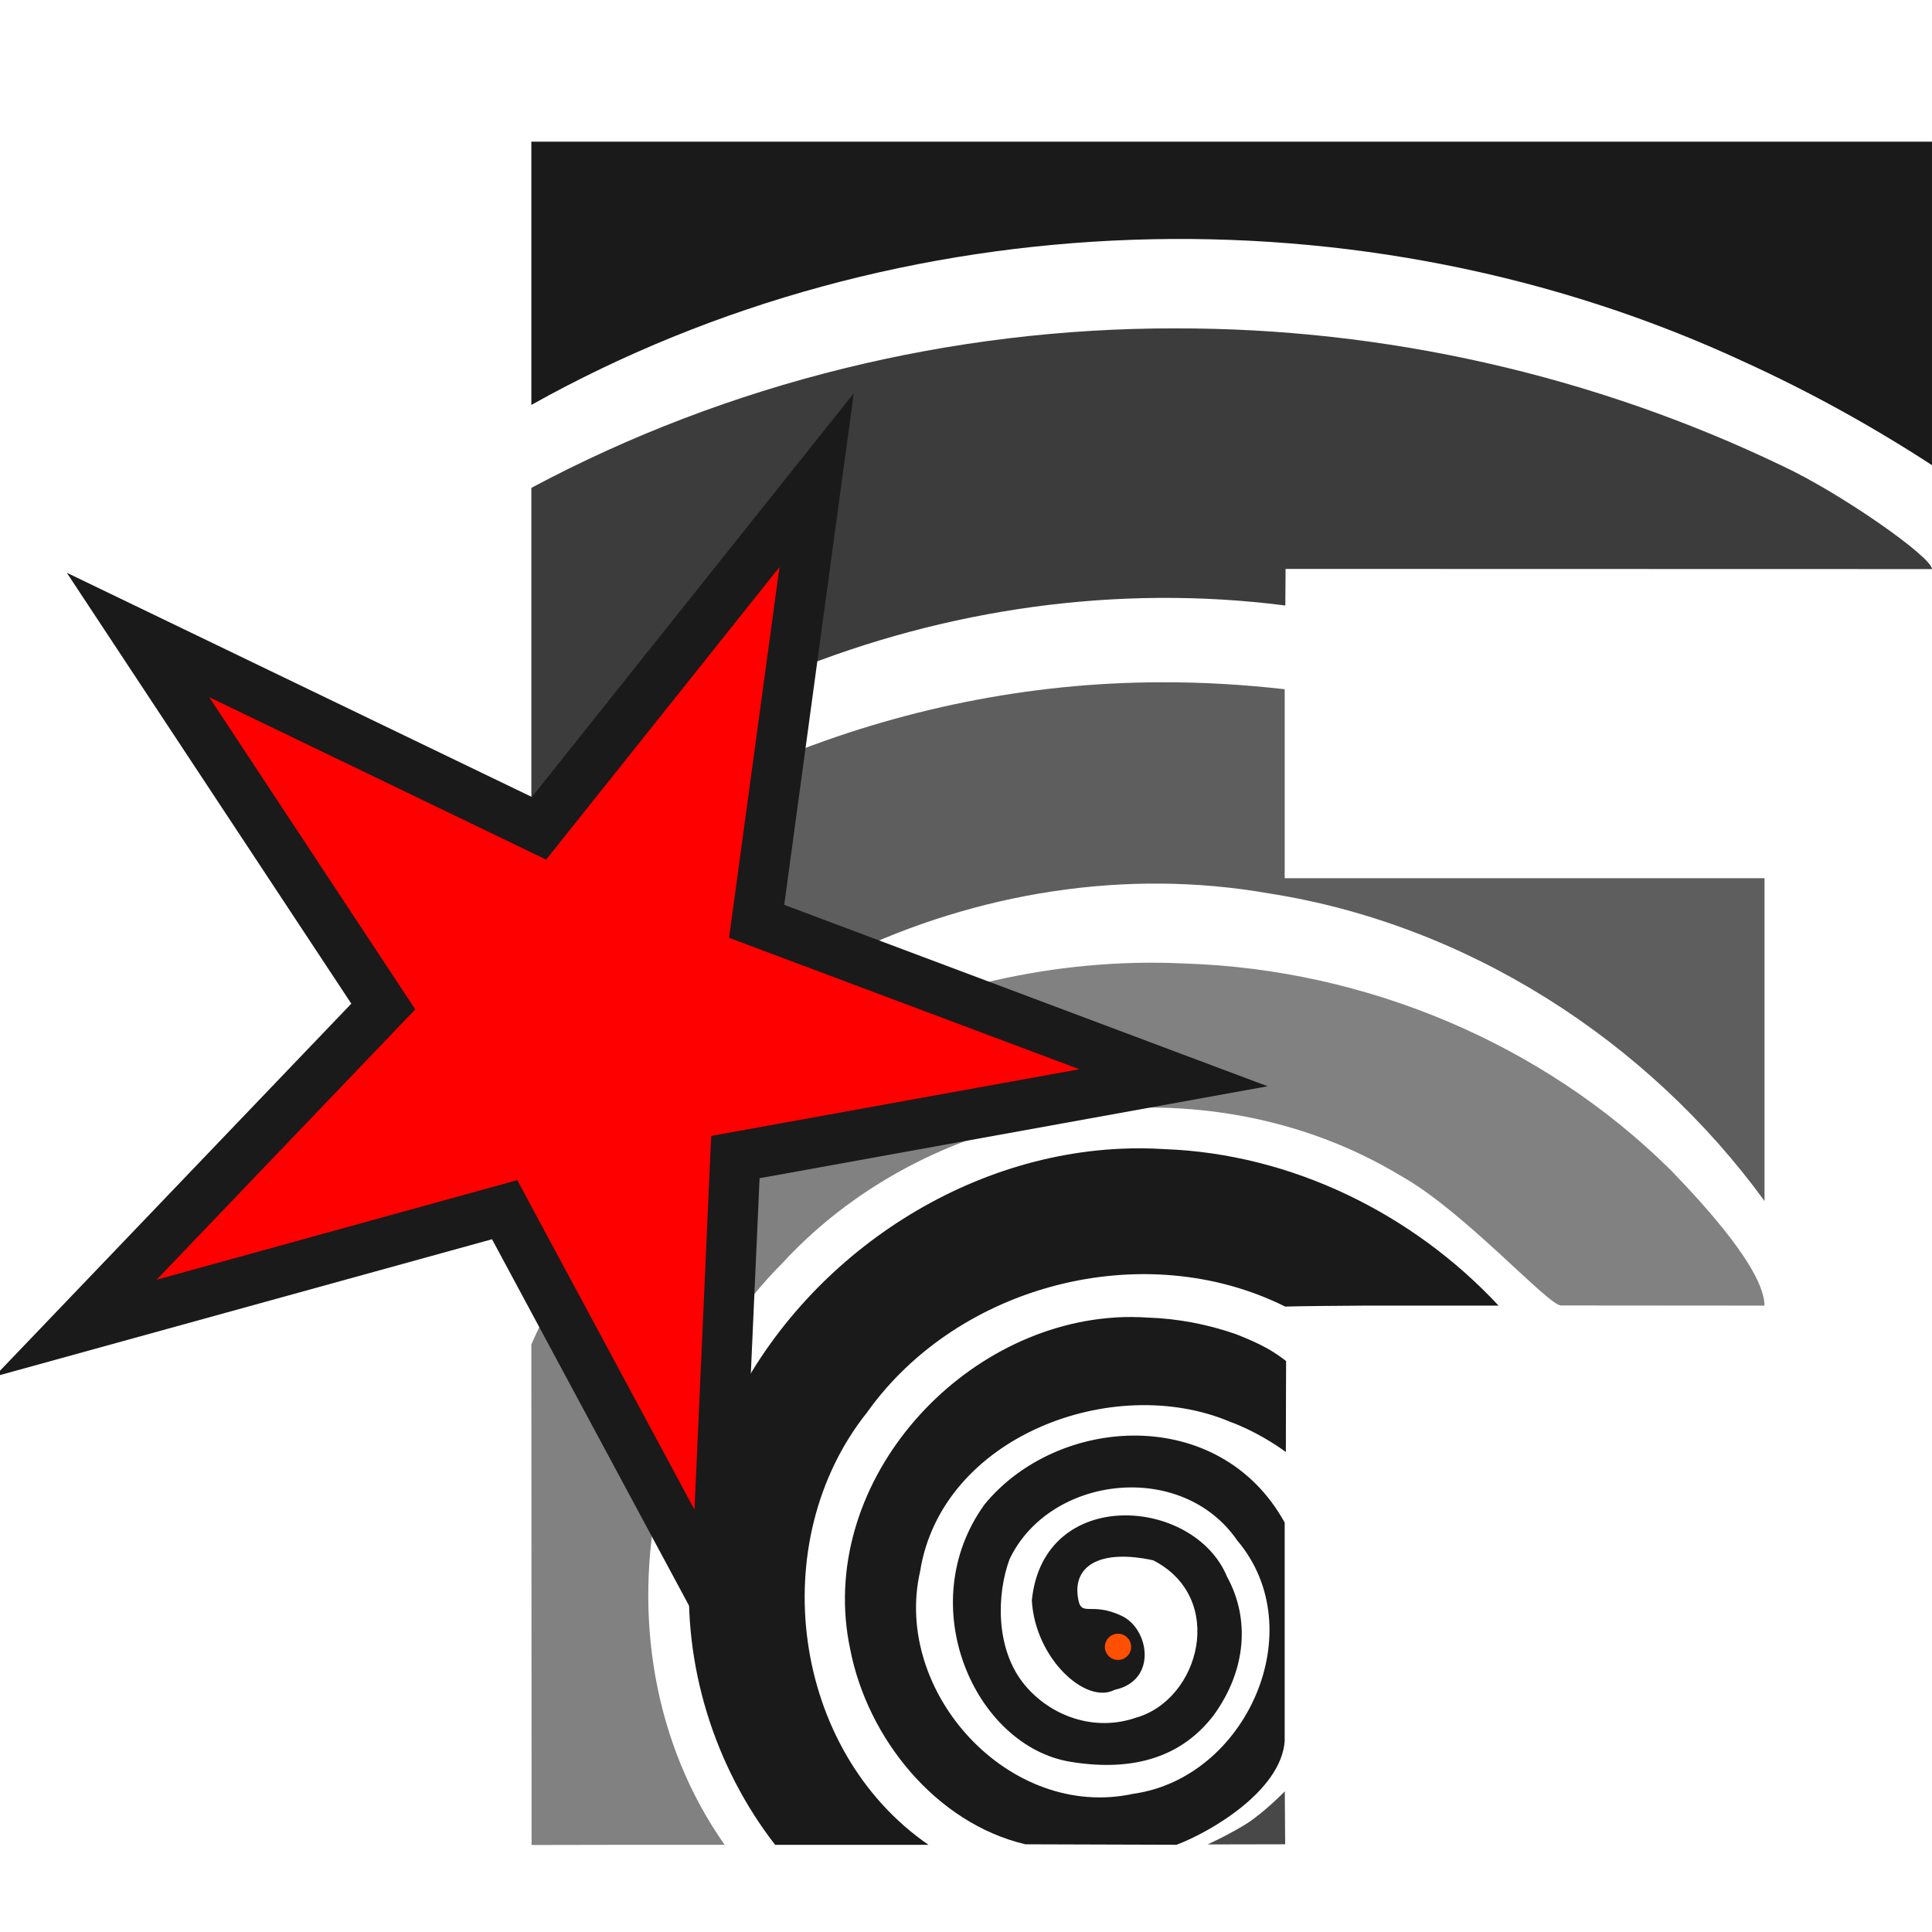
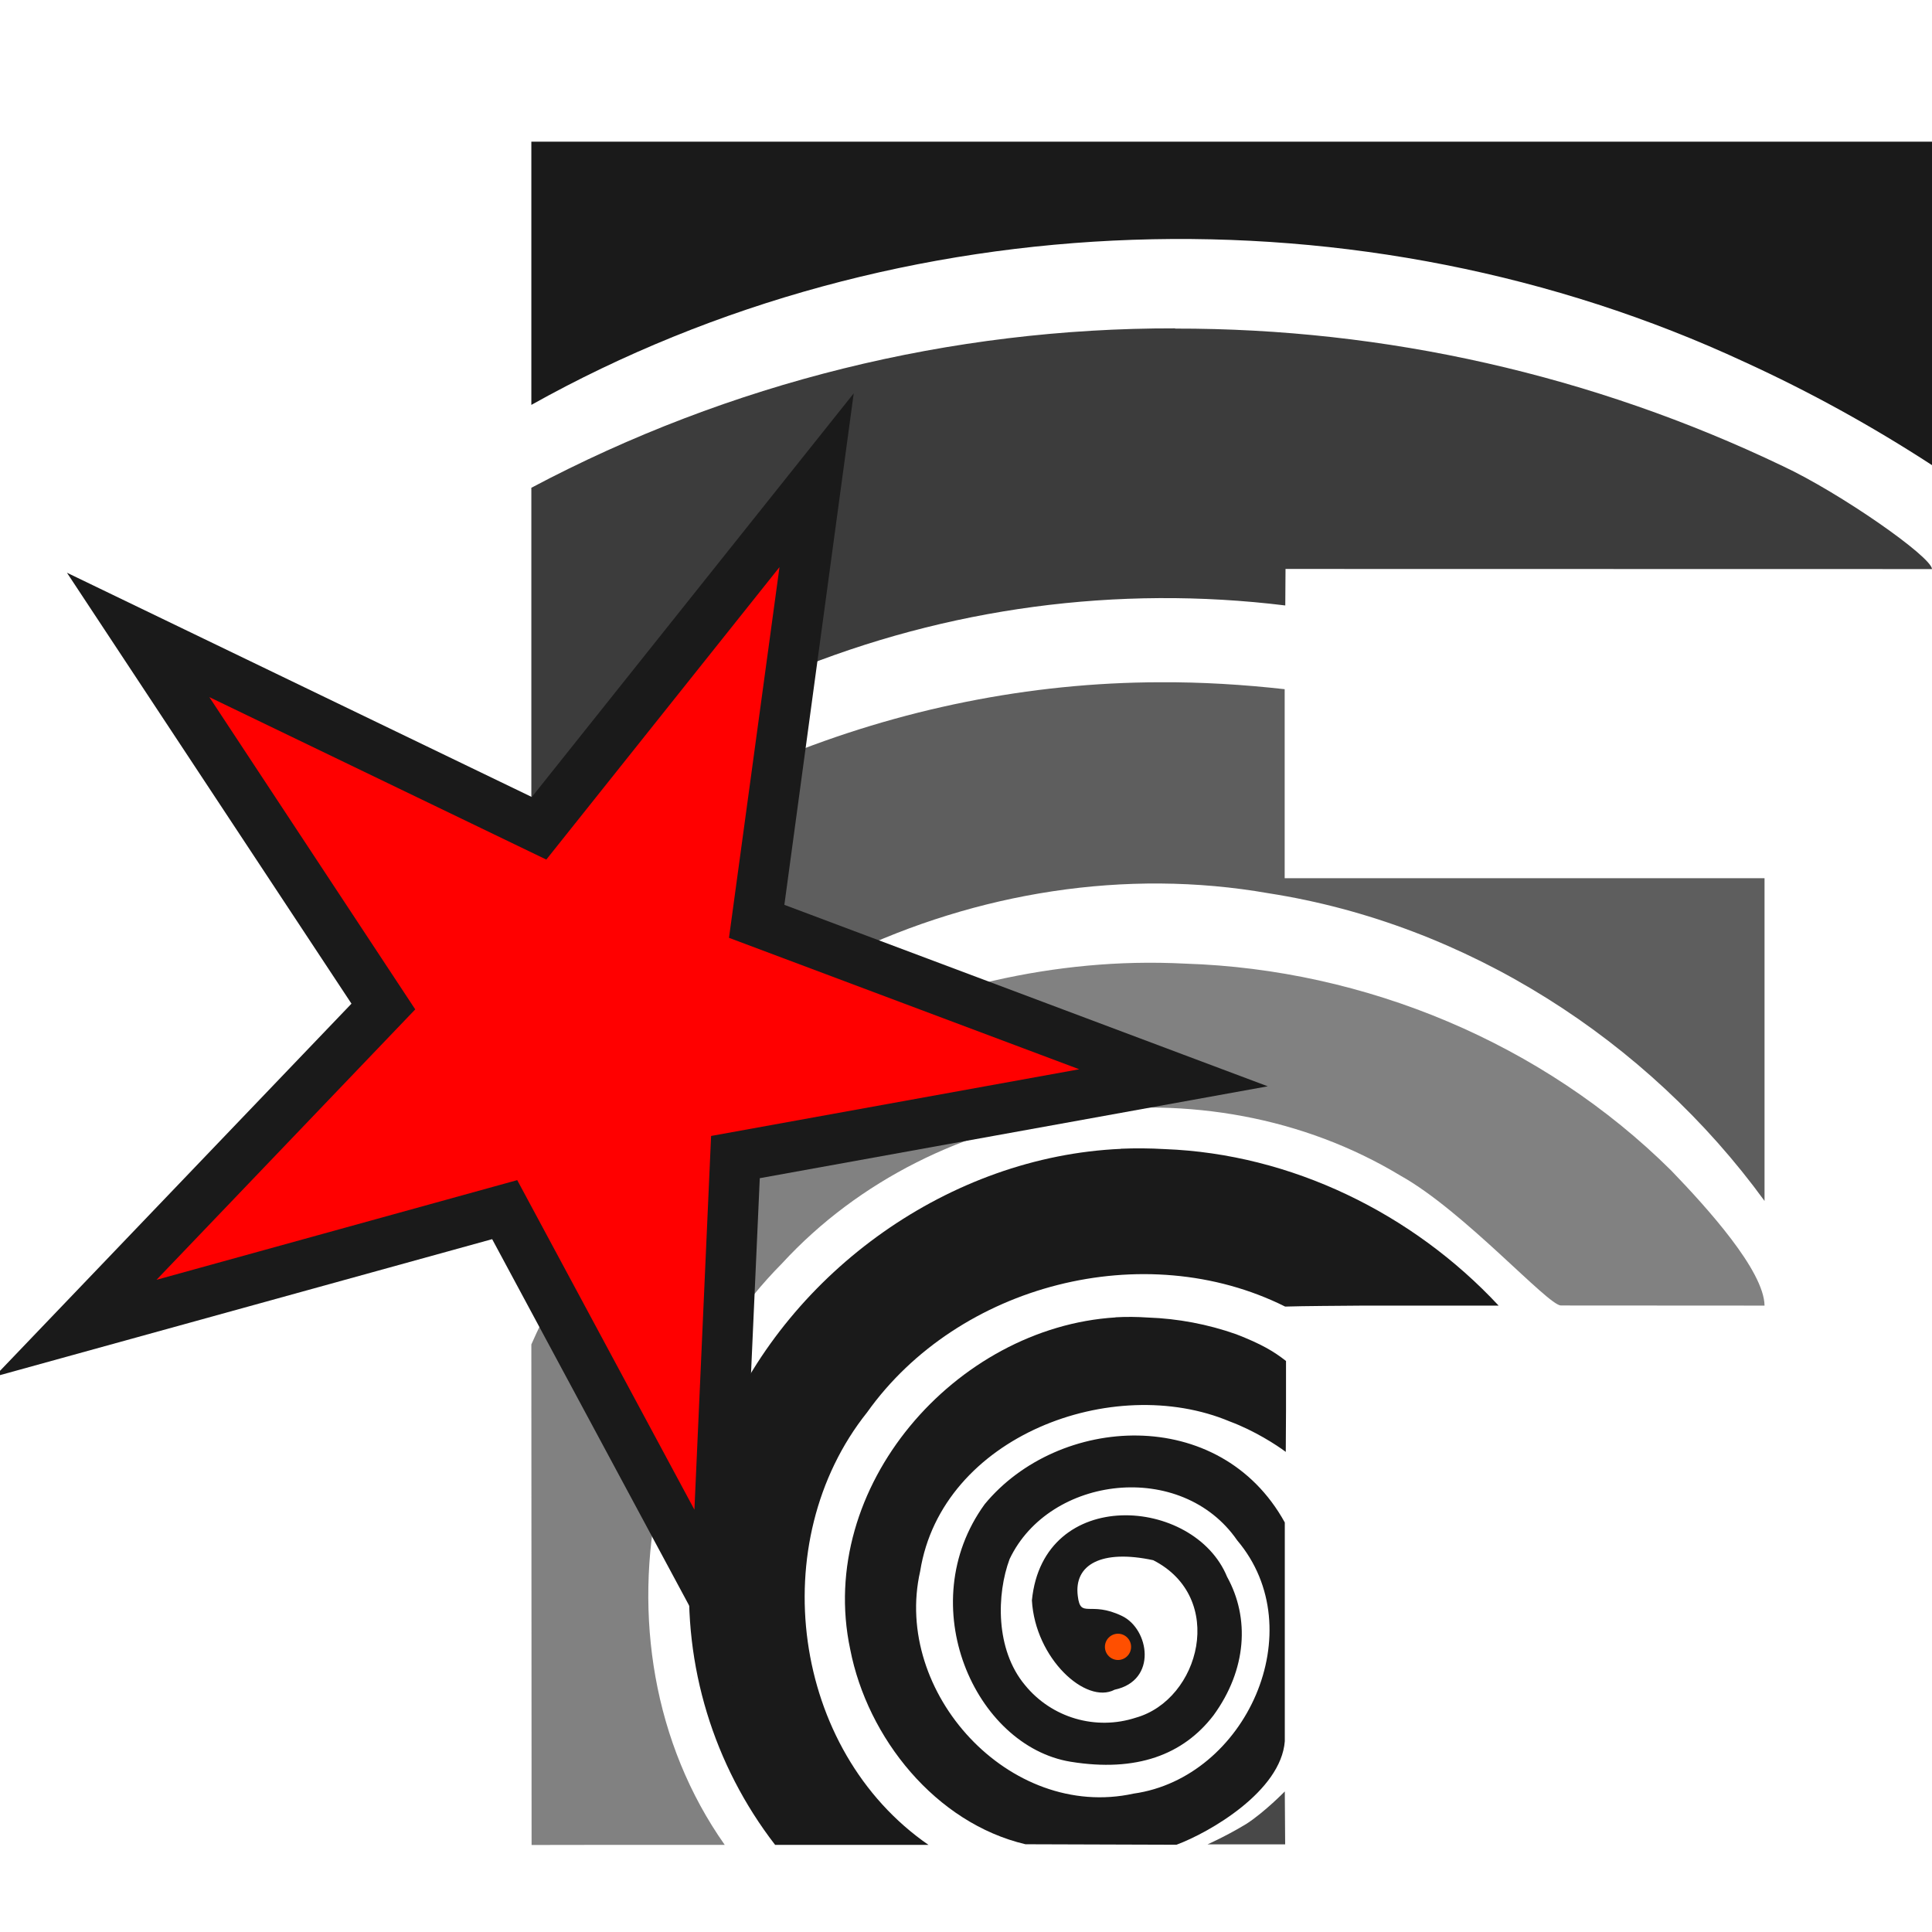
- <svg xmlns="http://www.w3.org/2000/svg" xmlns:xlink="http://www.w3.org/1999/xlink" width="600" height="600" viewBox="0 0 158.75 158.751" version="1.1" id="svg3416">
-   <defs id="defs3271" />
-   <defs id="defs3394">
-     <linearGradient id="t">
-       <stop offset="0" stop-color="#fff" id="stop3273" />
-       <stop offset="1" stop-color="#fff" stop-opacity="0" id="stop3275" />
-     </linearGradient>
-     <linearGradient id="s">
-       <stop offset="0" stop-color="#fff" id="stop3278" />
-       <stop offset="1" stop-color="#fff" stop-opacity="0" id="stop3280" />
-     </linearGradient>
+ <svg xmlns="http://www.w3.org/2000/svg" width="600" height="600" viewBox="0 0 158.75 158.75">
+   <defs>
    <linearGradient id="r">
-       <stop offset="0" stop-color="#9db6ff" id="stop3283" />
-       <stop offset="1" stop-color="#9db6ff" stop-opacity=".49" id="stop3285" />
+       <stop offset="0" stop-color="#9db6ff" />
+       <stop offset="1" stop-color="#9db6ff" stop-opacity=".49" />
    </linearGradient>
    <linearGradient id="q">
-       <stop offset="0" stop-color="#abffe6" id="stop3288" />
-       <stop offset="1" stop-color="#81ffda" stop-opacity=".51" id="stop3290" />
+       <stop offset="0" stop-color="#abffe6" />
+       <stop offset="1" stop-color="#81ffda" stop-opacity=".51" />
    </linearGradient>
    <linearGradient id="p">
-       <stop offset="0" stop-color="#ffe9a8" id="stop3293" />
-       <stop offset="1" stop-color="#ffe28d" stop-opacity=".49" id="stop3295" />
+       <stop offset="0" stop-color="#ffe9a8" />
+       <stop offset="1" stop-color="#ffe28d" stop-opacity=".49" />
    </linearGradient>
    <linearGradient id="o">
-       <stop offset="0" stop-color="#ffb4b4" id="stop3298" />
-       <stop offset="1" stop-color="#ff9797" stop-opacity=".5" id="stop3300" />
+       <stop offset="0" stop-color="#ffb4b4" />
+       <stop offset="1" stop-color="#ff9797" stop-opacity=".5" />
    </linearGradient>
    <linearGradient id="n">
-       <stop offset="0" stop-color="#ffaeef" id="stop3303" />
-       <stop offset="1" stop-color="#ff81e7" stop-opacity=".46" id="stop3305" />
+       <stop offset="0" stop-color="#ffaeef" />
+       <stop offset="1" stop-color="#ff81e7" stop-opacity=".46" />
    </linearGradient>
    <linearGradient id="m">
-       <stop offset="0" stop-color="#ffd887" id="stop3308" />
-       <stop offset="1" stop-color="#ffd378" stop-opacity=".5" id="stop3310" />
+       <stop offset="0" stop-color="#ffd887" />
+       <stop offset="1" stop-color="#ffd378" stop-opacity=".5" />
    </linearGradient>
    <linearGradient id="l">
-       <stop offset="0" stop-color="#fff3a5" id="stop3313" />
-       <stop offset="1" stop-color="#fff3a5" stop-opacity=".48" id="stop3315" />
+       <stop offset="0" stop-color="#fff3a5" />
+       <stop offset="1" stop-color="#fff3a5" stop-opacity=".48" />
    </linearGradient>
    <linearGradient id="k">
-       <stop offset="0" stop-color="#85ffe6" id="stop3318" />
-       <stop offset="1" stop-color="#85ffe6" stop-opacity=".48" id="stop3320" />
+       <stop offset="0" stop-color="#85ffe6" />
+       <stop offset="1" stop-color="#85ffe6" stop-opacity=".48" />
    </linearGradient>
    <linearGradient id="j">
-       <stop offset="0" stop-color="#c9ffd4" id="stop3323" />
-       <stop offset="1" stop-color="#a9ffba" stop-opacity=".5" id="stop3325" />
+       <stop offset="0" stop-color="#c9ffd4" />
+       <stop offset="1" stop-color="#a9ffba" stop-opacity=".5" />
    </linearGradient>
    <linearGradient id="i">
-       <stop offset="0" stop-color="#0f0" id="stop3328" />
-       <stop offset="1" stop-color="#0f0" stop-opacity="0" id="stop3330" />
+       <stop offset="0" stop-color="#0f0" />
+       <stop offset="1" stop-color="#0f0" stop-opacity="0" />
    </linearGradient>
    <linearGradient id="h">
-       <stop offset="0" stop-color="#00ffd0" id="stop3333" />
-       <stop offset="1" stop-color="#00ffd0" stop-opacity="0" id="stop3335" />
+       <stop offset="0" stop-color="#00ffd0" />
+       <stop offset="1" stop-color="#00ffd0" stop-opacity="0" />
    </linearGradient>
    <linearGradient id="g">
-       <stop offset="0" stop-color="#ffe600" id="stop3338" />
-       <stop offset="1" stop-color="#ffe600" stop-opacity="0" id="stop3340" />
+       <stop offset="0" stop-color="#ffe600" />
+       <stop offset="1" stop-color="#ffe600" stop-opacity="0" />
    </linearGradient>
    <linearGradient id="f">
-       <stop offset="0" stop-color="#ff00eb" id="stop3343" />
-       <stop offset="1" stop-color="#ff00eb" stop-opacity="0" id="stop3345" />
+       <stop offset="0" stop-color="#ff00eb" />
+       <stop offset="1" stop-color="#ff00eb" stop-opacity="0" />
    </linearGradient>
    <linearGradient id="e">
-       <stop offset="0" stop-color="#ffa425" id="stop3348" />
-       <stop offset="1" stop-color="#ffa425" stop-opacity="0" id="stop3350" />
+       <stop offset="0" stop-color="#ffa425" />
+       <stop offset="1" stop-color="#ffa425" stop-opacity="0" />
    </linearGradient>
    <linearGradient id="d">
-       <stop offset="0" stop-color="#00f" id="stop3353" />
-       <stop offset="1" stop-color="#00f" stop-opacity="0" id="stop3355" />
+       <stop offset="0" stop-color="#00f" />
+       <stop offset="1" stop-color="#00f" stop-opacity="0" />
    </linearGradient>
    <linearGradient id="c">
-       <stop offset="0" stop-color="#00ffac" id="stop3358" />
-       <stop offset="1" stop-color="#00ffac" stop-opacity="0" id="stop3360" />
+       <stop offset="0" stop-color="#00ffac" />
+       <stop offset="1" stop-color="#00ffac" stop-opacity="0" />
    </linearGradient>
    <linearGradient id="b">
-       <stop offset="0" stop-color="#ffeb00" id="stop3363" />
-       <stop offset="1" stop-color="#ffeb00" stop-opacity="0" id="stop3365" />
+       <stop offset="0" stop-color="#ffeb00" />
+       <stop offset="1" stop-color="#ffeb00" stop-opacity="0" />
    </linearGradient>
    <linearGradient id="a">
-       <stop offset="0" stop-color="red" id="stop3368" />
-       <stop offset="1" stop-color="red" stop-opacity="0" id="stop3370" />
+       <stop offset="0" stop-color="red" />
+       <stop offset="1" stop-color="red" stop-opacity="0" />
    </linearGradient>
-     <linearGradient id="v" x1="0.76" x2="3.06" y1="11.07" y2="12.34" gradientTransform="matrix(0.89808,0,0,0.8454,0.03,1.61)" gradientUnits="userSpaceOnUse" xlink:href="#a" />
-     <linearGradient id="x" x1="3.94" x2="6.39" y1="11.1" y2="12.42" gradientTransform="matrix(0.89808,0,0,0.8454,0.4,1.68)" gradientUnits="userSpaceOnUse" xlink:href="#b" />
-     <linearGradient id="z" x1="7.09" x2="9.55" y1="11.07" y2="12.43" gradientTransform="matrix(0.89808,0,0,0.8454,0.78,1.6)" gradientUnits="userSpaceOnUse" xlink:href="#c" />
-     <linearGradient id="B" x1="10.16" x2="12.7" y1="11.23" y2="12.43" gradientTransform="matrix(0.89808,0,0,0.8454,1.23,1.58)" gradientUnits="userSpaceOnUse" xlink:href="#d" />
-     <linearGradient id="D" x1="2.19" x2="4.75" y1="8.21" y2="9.36" gradientTransform="matrix(0.89808,0,0,0.8454,0.18,1.24)" gradientUnits="userSpaceOnUse" xlink:href="#e" />
-     <linearGradient id="F" x1="5.37" x2="7.91" y1="8.16" y2="9.36" gradientTransform="matrix(0.89808,0,0,0.8454,3.85,1.19)" gradientUnits="userSpaceOnUse" xlink:href="#f" />
-     <linearGradient id="H" x1="3.77" x2="6.27" y1="5.04" y2="6.31" gradientTransform="matrix(0.89808,0,0,0.8454,0.37,0.8)" gradientUnits="userSpaceOnUse" xlink:href="#g" />
-     <linearGradient id="J" x1="6.85" x2="9.43" y1="5.21" y2="6.32" gradientTransform="matrix(0.89808,0,0,0.8454,0.82,0.8)" gradientUnits="userSpaceOnUse" xlink:href="#h" />
-     <linearGradient id="L" x1="5.26" x2="7.8" y1="2.08" y2="3.27" gradientTransform="matrix(0.89808,0,0,0.8454,0.55,0.4)" gradientUnits="userSpaceOnUse" xlink:href="#i" />
-     <linearGradient id="M" x1="4.81" x2="8" y1="1.81" y2="1.81" gradientTransform="matrix(0.98026,0,0,0.98026,-0.14,0.06)" gradientUnits="userSpaceOnUse" xlink:href="#j" />
-     <linearGradient id="K" x1="6.36" x2="9.56" y1="4.7" y2="4.7" gradientTransform="matrix(0.98026,0,0,0.98026,0.07,0.2)" gradientUnits="userSpaceOnUse" xlink:href="#k" />
-     <linearGradient id="I" x1="3.24" x2="6.43" y1="4.7" y2="4.7" gradientTransform="matrix(0.98026,0,0,0.98026,-0.16,0.2)" gradientUnits="userSpaceOnUse" xlink:href="#l" />
-     <linearGradient id="E" x1="1.68" x2="4.87" y1="7.59" y2="7.59" gradientTransform="matrix(0.98026,0,0,0.98026,-0.17,0.38)" gradientUnits="userSpaceOnUse" xlink:href="#m" />
-     <linearGradient id="G" x1="4.8" x2="7.99" y1="7.59" y2="7.59" gradientTransform="matrix(0.98026,0,0,0.98026,3.27,0.33)" gradientUnits="userSpaceOnUse" xlink:href="#n" />
-     <linearGradient id="w" x1="0.21" x2="3.27" y1="10.5" y2="10.5" gradientTransform="matrix(0.98026,0,0,0.98026,-0.2,0.52)" gradientUnits="userSpaceOnUse" xlink:href="#o" />
-     <linearGradient id="y" x1="3.24" x2="6.43" y1="10.47" y2="10.47" gradientTransform="matrix(0.98026,0,0,0.98026,-0.01,0.58)" gradientUnits="userSpaceOnUse" xlink:href="#p" />
-     <linearGradient id="A" x1="6.33" x2="9.52" y1="10.48" y2="10.48" gradientTransform="matrix(0.98026,0,0,0.98026,0.17,0.5)" gradientUnits="userSpaceOnUse" xlink:href="#q" />
-     <linearGradient id="C" x1="9.39" x2="12.58" y1="10.48" y2="10.48" gradientTransform="matrix(0.98026,0,0,0.98026,0.45,0.48)" gradientUnits="userSpaceOnUse" xlink:href="#r" />
-     <filter id="u" width="1" height="1" x="0" y="0" color-interpolation-filters="sRGB">
-       <feGaussianBlur stdDeviation=".01" id="feGaussianBlur3391" />
-     </filter>
  </defs>
-   <g id="layer2" style="display:inline">
-     <path style="fill:#ff0000;fill-opacity:1;stroke:#000000;stroke-width:0.265px;stroke-linecap:butt;stroke-linejoin:miter;stroke-opacity:1" d="M 14.237,54.359 43.745,67.803 67.099,39.453 62.169,75.707 96.427,88.56 60.427,95.077 57.777,129.744 41.632,99.767 8.736,107.64 30.847,82.618 Z" id="path1" />
-   </g>
-   <path style="color:#000000;font-style:normal;font-variant:normal;font-weight:normal;font-stretch:normal;font-size:44.675px;line-height:1.25;font-family:'Gill Sans Ultra Bold';-inkscape-font-specification:'Gill Sans Ultra Bold, Normal';font-variant-ligatures:normal;font-variant-position:normal;font-variant-caps:normal;font-variant-numeric:normal;font-variant-alternates:normal;font-variant-east-asian:normal;font-feature-settings:normal;font-variation-settings:normal;text-indent:0;text-align:start;text-decoration:none;text-decoration-line:none;text-decoration-style:solid;text-decoration-color:#000000;letter-spacing:0px;word-spacing:0px;text-transform:none;writing-mode:lr-tb;direction:ltr;text-orientation:mixed;dominant-baseline:auto;baseline-shift:baseline;text-anchor:start;white-space:normal;shape-padding:0;shape-margin:0;inline-size:0;clip-rule:nonzero;display:inline;overflow:visible;visibility:visible;opacity:0.8;isolation:auto;mix-blend-mode:normal;color-interpolation:sRGB;color-interpolation-filters:linearRGB;solid-color:#000000;solid-opacity:1;vector-effect:none;fill:#1a1a1a;fill-opacity:1;fill-rule:nonzero;stroke:none;stroke-width:0;stroke-linecap:butt;stroke-linejoin:miter;stroke-miterlimit:4;stroke-dasharray:none;stroke-dashoffset:0;stroke-opacity:1;paint-order:markers stroke fill;color-rendering:auto;image-rendering:auto;shape-rendering:auto;text-rendering:auto;enable-background:accumulate;stop-color:#000000" d="m 105.569,147.196 c 0,0 -1.63,1.677 -3.129,2.65 -1.643,1.012 -3.22,1.71 -3.22,1.71 l 6.381,-0.013 z" id="path1254" />
-   <path style="color:#000000;font-style:normal;font-variant:normal;font-weight:normal;font-stretch:normal;font-size:44.675px;line-height:1.25;font-family:'Gill Sans Ultra Bold';-inkscape-font-specification:'Gill Sans Ultra Bold, Normal';font-variant-ligatures:normal;font-variant-position:normal;font-variant-caps:normal;font-variant-numeric:normal;font-variant-alternates:normal;font-variant-east-asian:normal;font-feature-settings:normal;font-variation-settings:normal;text-indent:0;text-align:start;text-decoration:none;text-decoration-line:none;text-decoration-style:solid;text-decoration-color:#000000;letter-spacing:0px;word-spacing:0px;text-transform:none;writing-mode:lr-tb;direction:ltr;text-orientation:mixed;dominant-baseline:auto;baseline-shift:baseline;text-anchor:start;white-space:normal;shape-padding:0;shape-margin:0;inline-size:0;clip-rule:nonzero;display:inline;overflow:visible;visibility:visible;isolation:auto;mix-blend-mode:normal;color-interpolation:sRGB;color-interpolation-filters:linearRGB;solid-color:#000000;solid-opacity:1;vector-effect:none;fill:#1a1a1a;fill-opacity:1;fill-rule:nonzero;stroke:none;stroke-width:0;stroke-linecap:butt;stroke-linejoin:miter;stroke-miterlimit:4;stroke-dasharray:none;stroke-dashoffset:0;stroke-opacity:1;paint-order:markers stroke fill;color-rendering:auto;image-rendering:auto;shape-rendering:auto;text-rendering:auto;enable-background:accumulate;stop-color:#000000" d="m 91.672,108.255 c -13.154,0.806 -24.643,13.929 -21.813,27.261 1.42,7.308 7.034,14.289 14.395,16.028 l 12.419,0.039 c 2.735,-1.021 8.578,-4.407 8.888,-8.507 v -17.965 c -5.344,-9.701 -18.601,-8.856 -24.65,-1.509 -6.001,8.281 -0.811,19.881 7.055,21.165 5.435,0.887 9.263,-0.573 11.745,-3.809 2.737,-3.759 2.985,-7.995 1.121,-11.383 -2.715,-6.611 -15.116,-7.504 -16.047,1.937 0.271,4.764 4.441,8.585 6.802,7.34 3.537,-0.751 2.846,-4.988 0.609,-6.064 -2.642,-1.271 -3.402,0.27 -3.641,-1.639 -0.323,-2.586 1.968,-3.854 6.2,-2.941 6.036,3.086 3.853,11.452 -1.425,12.937 -3.422,1.176 -6.991,-0.134 -9.115,-2.676 -2.45,-2.931 -2.326,-7.489 -1.257,-10.359 3.285,-6.883 14.136,-8.165 18.703,-1.535 6.224,7.354 0.725,19.519 -8.519,20.815 -10.189,2.234 -19.811,-8.321 -17.537,-18.282 1.778,-11.095 15.862,-16.333 25.447,-12.29 2.019,0.737 3.835,1.916 4.606,2.494 0,0 0.008,-1.84 0.006,-3.362 0.006,-1.603 0.013,-4.114 0.013,-4.114 -1.027,-0.798 -2.051,-1.402 -4.107,-2.203 -2.33,-0.817 -4.781,-1.285 -7.249,-1.367 -0.888,-0.059 -1.773,-0.067 -2.65,-0.013 z" id="path1252" />
-   <path style="color:#000000;font-style:normal;font-variant:normal;font-weight:normal;font-stretch:normal;font-size:44.675px;line-height:1.25;font-family:'Gill Sans Ultra Bold';-inkscape-font-specification:'Gill Sans Ultra Bold, Normal';font-variant-ligatures:normal;font-variant-position:normal;font-variant-caps:normal;font-variant-numeric:normal;font-variant-alternates:normal;font-variant-east-asian:normal;font-feature-settings:normal;font-variation-settings:normal;text-indent:0;text-align:start;text-decoration:none;text-decoration-line:none;text-decoration-style:solid;text-decoration-color:#000000;letter-spacing:0px;word-spacing:0px;text-transform:none;writing-mode:lr-tb;direction:ltr;text-orientation:mixed;dominant-baseline:auto;baseline-shift:baseline;text-anchor:start;white-space:normal;shape-padding:0;shape-margin:0;inline-size:0;clip-rule:nonzero;display:inline;overflow:visible;visibility:visible;opacity:0.55;isolation:auto;mix-blend-mode:normal;color-interpolation:sRGB;color-interpolation-filters:linearRGB;solid-color:#000000;solid-opacity:1;vector-effect:none;fill:#1a1a1a;fill-opacity:1;fill-rule:nonzero;stroke:none;stroke-width:0;stroke-linecap:butt;stroke-linejoin:miter;stroke-miterlimit:4;stroke-dasharray:none;stroke-dashoffset:0;stroke-opacity:1;paint-order:markers stroke fill;color-rendering:auto;image-rendering:auto;shape-rendering:auto;text-rendering:auto;enable-background:accumulate;stop-color:#000000" d="m 45.455,106.823 c -0.647,1.185 -1.248,2.398 -1.795,3.647 l 0.02,41.132 c 0,0 4.577,-0.008 6.783,-0.013 h 9.083 c -5.872,-8.341 -7.48,-18.873 -5.429,-28.661 z" id="path1250" />
-   <path style="color:#000000;font-style:normal;font-variant:normal;font-weight:normal;font-stretch:normal;font-size:44.675px;line-height:1.25;font-family:'Gill Sans Ultra Bold';-inkscape-font-specification:'Gill Sans Ultra Bold, Normal';font-variant-ligatures:normal;font-variant-position:normal;font-variant-caps:normal;font-variant-numeric:normal;font-variant-alternates:normal;font-variant-east-asian:normal;font-feature-settings:normal;font-variation-settings:normal;text-indent:0;text-align:start;text-decoration:none;text-decoration-line:none;text-decoration-style:solid;text-decoration-color:#000000;letter-spacing:0px;word-spacing:0px;text-transform:none;writing-mode:lr-tb;direction:ltr;text-orientation:mixed;dominant-baseline:auto;baseline-shift:baseline;text-anchor:start;white-space:normal;shape-padding:0;shape-margin:0;inline-size:0;clip-rule:nonzero;display:inline;overflow:visible;visibility:visible;isolation:auto;mix-blend-mode:normal;color-interpolation:sRGB;color-interpolation-filters:linearRGB;solid-color:#000000;solid-opacity:1;vector-effect:none;fill:#1a1a1a;fill-opacity:1;fill-rule:nonzero;stroke:none;stroke-width:0;stroke-linecap:butt;stroke-linejoin:miter;stroke-miterlimit:4;stroke-dasharray:none;stroke-dashoffset:0;stroke-opacity:1;paint-order:markers stroke fill;color-rendering:auto;image-rendering:auto;shape-rendering:auto;text-rendering:auto;enable-background:accumulate;stop-color:#000000" d="M 92.093,94.391 C 78.062,95.02 64.964,104.433 59.436,117.214 l -0.648,14.408 -2.021,-3.757 c -0.019,0.246 -0.065,0.485 -0.078,0.732 -0.594,8.181 1.983,16.515 7.003,22.992 h 12.601 c -11.254,-7.765 -13.52,-24.91 -5.047,-35.534 7.518,-10.558 22.791,-14.461 34.355,-8.694 1.554,-0.046 4.398,-0.062 6.478,-0.078 h 11.059 c -7.06,-7.582 -17.037,-12.476 -27.443,-12.86 -1.206,-0.077 -2.405,-0.086 -3.602,-0.032 z" id="path1248" />
-   <path style="color:#000000;font-style:normal;font-variant:normal;font-weight:normal;font-stretch:normal;font-size:44.675px;line-height:1.25;font-family:'Gill Sans Ultra Bold';-inkscape-font-specification:'Gill Sans Ultra Bold, Normal';font-variant-ligatures:normal;font-variant-position:normal;font-variant-caps:normal;font-variant-numeric:normal;font-variant-alternates:normal;font-variant-east-asian:normal;font-feature-settings:normal;font-variation-settings:normal;text-indent:0;text-align:start;text-decoration:none;text-decoration-line:none;text-decoration-style:solid;text-decoration-color:#000000;letter-spacing:0px;word-spacing:0px;text-transform:none;writing-mode:lr-tb;direction:ltr;text-orientation:mixed;dominant-baseline:auto;baseline-shift:baseline;text-anchor:start;white-space:normal;shape-padding:0;shape-margin:0;inline-size:0;clip-rule:nonzero;display:inline;overflow:visible;visibility:visible;opacity:0.55;isolation:auto;mix-blend-mode:normal;color-interpolation:sRGB;color-interpolation-filters:linearRGB;solid-color:#000000;solid-opacity:1;vector-effect:none;fill:#1a1a1a;fill-opacity:1;fill-rule:nonzero;stroke:none;stroke-width:0;stroke-linecap:butt;stroke-linejoin:miter;stroke-miterlimit:4;stroke-dasharray:none;stroke-dashoffset:0;stroke-opacity:1;paint-order:markers stroke fill;color-rendering:auto;image-rendering:auto;shape-rendering:auto;text-rendering:auto;enable-background:accumulate;stop-color:#000000" d="m 93.272,79.121 c -5.207,0.123 -10.421,0.965 -15.438,2.462 l 18.593,6.977 -36.001,6.517 -0.641,14.233 c 1.311,-1.962 2.794,-3.815 4.477,-5.494 12.649,-13.757 34.841,-16.872 50.83,-7.204 5.205,2.897 12.104,10.654 13.171,10.657 l 16.727,0.013 c -0.036,-2.86 -4.682,-8.004 -7.67,-11.098 -10.537,-10.463 -25.13,-16.537 -39.94,-17.012 -1.367,-0.068 -2.736,-0.084 -4.107,-0.052 z" id="path1246" />
-   <path style="color:#000000;font-style:normal;font-variant:normal;font-weight:normal;font-stretch:normal;font-size:44.675px;line-height:1.25;font-family:'Gill Sans Ultra Bold';-inkscape-font-specification:'Gill Sans Ultra Bold, Normal';font-variant-ligatures:normal;font-variant-position:normal;font-variant-caps:normal;font-variant-numeric:normal;font-variant-alternates:normal;font-variant-east-asian:normal;font-feature-settings:normal;font-variation-settings:normal;text-indent:0;text-align:start;text-decoration:none;text-decoration-line:none;text-decoration-style:solid;text-decoration-color:#000000;letter-spacing:0px;word-spacing:0px;text-transform:none;writing-mode:lr-tb;direction:ltr;text-orientation:mixed;dominant-baseline:auto;baseline-shift:baseline;text-anchor:start;white-space:normal;shape-padding:0;shape-margin:0;inline-size:0;clip-rule:nonzero;display:inline;overflow:visible;visibility:visible;opacity:0.7;isolation:auto;mix-blend-mode:normal;color-interpolation:sRGB;color-interpolation-filters:linearRGB;solid-color:#000000;solid-opacity:1;vector-effect:none;fill:#1a1a1a;fill-opacity:1;fill-rule:nonzero;stroke:none;stroke-width:0;stroke-linecap:butt;stroke-linejoin:miter;stroke-miterlimit:4;stroke-dasharray:none;stroke-dashoffset:0;stroke-opacity:1;paint-order:markers stroke fill;color-rendering:auto;image-rendering:auto;shape-rendering:auto;text-rendering:auto;enable-background:accumulate;stop-color:#000000" d="m 95.307,56.064 c -10.708,0.02 -21.4,2.2 -31.317,6.252 l -1.82,13.391 7.385,2.773 c 10.706,-5.128 22.888,-7.144 34.692,-5.073 16.252,2.529 31.095,12.038 40.743,25.279 V 72.163 H 105.562 V 56.634 c -3.402,-0.386 -6.831,-0.591 -10.255,-0.57 z" id="path1244" />
-   <path style="color:#000000;font-style:normal;font-variant:normal;font-weight:normal;font-stretch:normal;font-size:44.675px;line-height:1.25;font-family:'Gill Sans Ultra Bold';-inkscape-font-specification:'Gill Sans Ultra Bold, Normal';font-variant-ligatures:normal;font-variant-position:normal;font-variant-caps:normal;font-variant-numeric:normal;font-variant-alternates:normal;font-variant-east-asian:normal;font-feature-settings:normal;font-variation-settings:normal;text-indent:0;text-align:start;text-decoration:none;text-decoration-line:none;text-decoration-style:solid;text-decoration-color:#000000;letter-spacing:0px;word-spacing:0px;text-transform:none;writing-mode:lr-tb;direction:ltr;text-orientation:mixed;dominant-baseline:auto;baseline-shift:baseline;text-anchor:start;white-space:normal;shape-padding:0;shape-margin:0;inline-size:0;clip-rule:nonzero;display:inline;overflow:visible;visibility:visible;opacity:0.85;isolation:auto;mix-blend-mode:normal;color-interpolation:sRGB;color-interpolation-filters:linearRGB;solid-color:#000000;solid-opacity:1;vector-effect:none;fill:#1a1a1a;fill-opacity:1;fill-rule:nonzero;stroke:none;stroke-width:0;stroke-linecap:butt;stroke-linejoin:miter;stroke-miterlimit:4;stroke-dasharray:none;stroke-dashoffset:0;stroke-opacity:1;paint-order:markers stroke fill;color-rendering:auto;image-rendering:auto;shape-rendering:auto;text-rendering:auto;enable-background:accumulate;stop-color:#000000" d="m 96.557,26.982 c -18.346,-0.021 -36.704,4.459 -52.897,13.106 v 27.669 l 0.084,0.045 c 0.655,-0.541 1.33,-1.049 2.002,-1.568 L 67.099,39.453 64.962,55.196 c 12.81,-5.197 26.916,-7.207 40.652,-5.442 l 0.02,-3.006 53.117,0.013 c -0.042,-1.026 -7.568,-6.273 -12.277,-8.467 -15.511,-7.459 -32.708,-11.346 -49.916,-11.311 z" id="path1242" />
-   <path style="color:#000000;font-style:normal;font-variant:normal;font-weight:normal;font-stretch:normal;font-size:44.675px;line-height:1.25;font-family:'Gill Sans Ultra Bold';-inkscape-font-specification:'Gill Sans Ultra Bold, Normal';font-variant-ligatures:normal;font-variant-position:normal;font-variant-caps:normal;font-variant-numeric:normal;font-variant-alternates:normal;font-variant-east-asian:normal;font-feature-settings:normal;font-variation-settings:normal;text-indent:0;text-align:start;text-decoration:none;text-decoration-line:none;text-decoration-style:solid;text-decoration-color:#000000;letter-spacing:0px;word-spacing:0px;text-transform:none;writing-mode:lr-tb;direction:ltr;text-orientation:mixed;dominant-baseline:auto;baseline-shift:baseline;text-anchor:start;white-space:normal;shape-padding:0;shape-margin:0;inline-size:0;clip-rule:nonzero;display:inline;overflow:visible;visibility:visible;opacity:1;isolation:auto;mix-blend-mode:normal;color-interpolation:sRGB;color-interpolation-filters:linearRGB;solid-color:#000000;solid-opacity:1;vector-effect:none;fill:#1a1a1a;fill-opacity:1;fill-rule:nonzero;stroke:none;stroke-width:0;stroke-linecap:butt;stroke-linejoin:miter;stroke-miterlimit:4;stroke-dasharray:none;stroke-dashoffset:0;stroke-opacity:1;paint-order:markers stroke fill;color-rendering:auto;image-rendering:auto;shape-rendering:auto;text-rendering:auto;enable-background:accumulate;stop-color:#000000" d="M 43.66,11.641 V 33.273 C 73.856,16.365 111.995,15.169 143.338,29.742 c 5.341,2.435 10.492,5.281 15.412,8.48 V 11.641 Z" id="path4059" />
-   <path style="color:#000000;font-style:normal;font-variant:normal;font-weight:normal;font-stretch:normal;font-size:medium;line-height:normal;font-family:sans-serif;font-variant-ligatures:normal;font-variant-position:normal;font-variant-caps:normal;font-variant-numeric:normal;font-variant-alternates:normal;font-variant-east-asian:normal;font-feature-settings:normal;font-variation-settings:normal;text-indent:0;text-align:start;text-decoration:none;text-decoration-line:none;text-decoration-style:solid;text-decoration-color:#000000;letter-spacing:normal;word-spacing:normal;text-transform:none;writing-mode:lr-tb;direction:ltr;text-orientation:mixed;dominant-baseline:auto;baseline-shift:baseline;text-anchor:start;white-space:normal;shape-padding:0;shape-margin:0;inline-size:0;clip-rule:nonzero;display:inline;overflow:visible;visibility:visible;opacity:0.999;isolation:auto;mix-blend-mode:normal;color-interpolation:sRGB;color-interpolation-filters:linearRGB;solid-color:#000000;solid-opacity:1;vector-effect:none;fill:#1a1a1a;fill-opacity:1;fill-rule:evenodd;stroke:none;stroke-width:4.127;stroke-linecap:butt;stroke-linejoin:miter;stroke-miterlimit:4;stroke-dasharray:none;stroke-dashoffset:0;stroke-opacity:1;paint-order:normal;color-rendering:auto;image-rendering:auto;shape-rendering:auto;text-rendering:auto;enable-background:accumulate;stop-color:#000000" d="M 70.151,32.316 43.704,65.488 5.488,47.063 28.866,82.47 -0.465,113.117 40.429,101.828 60.517,139.192 62.413,96.814 104.16,89.257 97.147,86.628 64.439,74.35 Z M 64.048,46.596 59.907,77.06 88.692,87.859 58.437,93.338 57.066,124.054 42.502,96.973 12.864,105.156 34.121,82.94 17.186,57.284 44.877,70.633 Z" id="path3224" />
-   <path style="fill:#ff4f00;fill-opacity:1;fill-rule:evenodd;stroke-width:1.196" id="path2034" d="m 92.944,135.319 a 1.078,1.078 0 0 1 -1.077,1.078 1.078,1.078 0 0 1 -1.079,-1.077 1.078,1.078 0 0 1 1.076,-1.079 1.078,1.078 0 0 1 1.08,1.075" />
-   <g id="layer1" />
+   <path fill="red" stroke="#000" stroke-width=".26" d="m14.24 54.36 29.5 13.44L67.1 39.45l-4.93 36.26 34.26 12.85-36 6.52-2.65 34.66-16.15-29.97-32.9 7.87 22.12-25.02Z" />
+   <path fill="#1a1a1a" d="M105.57 147.2s-1.63 1.67-3.13 2.65c-1.64 1-3.22 1.7-3.22 1.7h6.38z" color="#000" font-family="Gill Sans Ultra Bold" font-size="44.68" font-weight="400" letter-spacing="0" opacity=".8" overflow="visible" paint-order="markers stroke fill" style="line-height:1.25;-inkscape-font-specification:&quot;Gill Sans Ultra Bold, Normal&quot;;font-variant-ligatures:normal;font-variant-position:normal;font-variant-caps:normal;font-variant-numeric:normal;font-variant-alternates:normal;font-variant-east-asian:normal;font-feature-settings:normal;font-variation-settings:normal;text-indent:0;text-align:start;text-decoration-line:none;text-decoration-style:solid;text-decoration-color:#000;text-transform:none;text-orientation:mixed;white-space:normal;shape-padding:0;shape-margin:0;inline-size:0;isolation:auto;mix-blend-mode:normal;solid-color:#000;solid-opacity:1" word-spacing="0" />
+   <path fill="#1a1a1a" d="M91.67 108.25c-13.15.81-24.64 13.93-21.81 27.27 1.42 7.3 7.03 14.28 14.4 16.02l12.41.04c2.74-1.02 8.58-4.4 8.9-8.5V125.1c-5.35-9.7-18.6-8.85-24.66-1.5-6 8.27-.8 19.87 7.06 21.16 5.43.88 9.26-.58 11.74-3.81 2.74-3.76 2.99-8 1.12-11.38-2.71-6.62-15.11-7.5-16.04 1.93.27 4.77 4.44 8.59 6.8 7.34 3.54-.75 2.84-4.99.6-6.06-2.64-1.27-3.4.27-3.63-1.64-.33-2.59 1.96-3.85 6.2-2.94 6.03 3.08 3.85 11.45-1.43 12.94a8.39 8.39 0 0 1-9.11-2.68c-2.45-2.93-2.33-7.49-1.26-10.36 3.28-6.88 14.13-8.16 18.7-1.53 6.23 7.35.73 19.51-8.52 20.81-10.19 2.23-19.8-8.32-17.53-18.28 1.77-11.1 15.86-16.33 25.44-12.3 2.02.75 3.84 1.93 4.6 2.5l.02-3.36v-4.11c-1.02-.8-2.04-1.4-4.1-2.2a24.4 24.4 0 0 0-7.25-1.37c-.89-.06-1.77-.07-2.65-.02z" color="#000" font-family="Gill Sans Ultra Bold" font-size="44.68" font-weight="400" letter-spacing="0" overflow="visible" paint-order="markers stroke fill" style="line-height:1.25;-inkscape-font-specification:&quot;Gill Sans Ultra Bold, Normal&quot;;font-variant-ligatures:normal;font-variant-position:normal;font-variant-caps:normal;font-variant-numeric:normal;font-variant-alternates:normal;font-variant-east-asian:normal;font-feature-settings:normal;font-variation-settings:normal;text-indent:0;text-align:start;text-decoration-line:none;text-decoration-style:solid;text-decoration-color:#000;text-transform:none;text-orientation:mixed;white-space:normal;shape-padding:0;shape-margin:0;inline-size:0;isolation:auto;mix-blend-mode:normal;solid-color:#000;solid-opacity:1" word-spacing="0" />
+   <path fill="#1a1a1a" d="M45.46 106.82a46.44 46.44 0 0 0-1.8 3.65l.02 41.13 6.78-.01h9.09c-5.88-8.34-7.48-18.87-5.43-28.66z" color="#000" font-family="Gill Sans Ultra Bold" font-size="44.68" font-weight="400" letter-spacing="0" opacity=".55" overflow="visible" paint-order="markers stroke fill" style="line-height:1.25;-inkscape-font-specification:&quot;Gill Sans Ultra Bold, Normal&quot;;font-variant-ligatures:normal;font-variant-position:normal;font-variant-caps:normal;font-variant-numeric:normal;font-variant-alternates:normal;font-variant-east-asian:normal;font-feature-settings:normal;font-variation-settings:normal;text-indent:0;text-align:start;text-decoration-line:none;text-decoration-style:solid;text-decoration-color:#000;text-transform:none;text-orientation:mixed;white-space:normal;shape-padding:0;shape-margin:0;inline-size:0;isolation:auto;mix-blend-mode:normal;solid-color:#000;solid-opacity:1" word-spacing="0" />
+   <path fill="#1a1a1a" d="M92.1 94.4c-14.04.62-27.14 10.03-32.66 22.81l-.65 14.41-2.02-3.76c-.02.25-.07.49-.08.74a33.92 33.92 0 0 0 7 22.99h12.6c-11.25-7.77-13.52-24.91-5.04-35.54 7.51-10.55 22.79-14.46 34.35-8.69 1.56-.05 4.4-.06 6.48-.08h11.06c-7.06-7.58-17.04-12.47-27.44-12.86-1.21-.07-2.4-.08-3.6-.03z" color="#000" font-family="Gill Sans Ultra Bold" font-size="44.68" font-weight="400" letter-spacing="0" overflow="visible" paint-order="markers stroke fill" style="line-height:1.25;-inkscape-font-specification:&quot;Gill Sans Ultra Bold, Normal&quot;;font-variant-ligatures:normal;font-variant-position:normal;font-variant-caps:normal;font-variant-numeric:normal;font-variant-alternates:normal;font-variant-east-asian:normal;font-feature-settings:normal;font-variation-settings:normal;text-indent:0;text-align:start;text-decoration-line:none;text-decoration-style:solid;text-decoration-color:#000;text-transform:none;text-orientation:mixed;white-space:normal;shape-padding:0;shape-margin:0;inline-size:0;isolation:auto;mix-blend-mode:normal;solid-color:#000;solid-opacity:1" word-spacing="0" />
+   <path fill="#1a1a1a" d="M93.27 79.12c-5.2.12-10.42.97-15.44 2.46l18.6 6.98-36 6.52-.64 14.23a35.9 35.9 0 0 1 4.47-5.5c12.65-13.75 34.84-16.87 50.83-7.2 5.2 2.9 12.1 10.66 13.17 10.66l16.73.01c-.04-2.86-4.68-8-7.67-11.1-10.54-10.46-25.13-16.53-39.94-17a56.13 56.13 0 0 0-4.1-.06z" color="#000" font-family="Gill Sans Ultra Bold" font-size="44.68" font-weight="400" letter-spacing="0" opacity=".55" overflow="visible" paint-order="markers stroke fill" style="line-height:1.25;-inkscape-font-specification:&quot;Gill Sans Ultra Bold, Normal&quot;;font-variant-ligatures:normal;font-variant-position:normal;font-variant-caps:normal;font-variant-numeric:normal;font-variant-alternates:normal;font-variant-east-asian:normal;font-feature-settings:normal;font-variation-settings:normal;text-indent:0;text-align:start;text-decoration-line:none;text-decoration-style:solid;text-decoration-color:#000;text-transform:none;text-orientation:mixed;white-space:normal;shape-padding:0;shape-margin:0;inline-size:0;isolation:auto;mix-blend-mode:normal;solid-color:#000;solid-opacity:1" word-spacing="0" />
+   <path fill="#1a1a1a" d="M95.3 56.06c-10.7.02-21.4 2.2-31.31 6.26L62.17 75.7l7.38 2.77c10.71-5.13 22.9-7.14 34.7-5.07 16.25 2.53 31.1 12.03 40.74 25.28V72.16h-39.43V56.63c-3.4-.38-6.83-.59-10.25-.57z" color="#000" font-family="Gill Sans Ultra Bold" font-size="44.68" font-weight="400" letter-spacing="0" opacity=".7" overflow="visible" paint-order="markers stroke fill" style="line-height:1.25;-inkscape-font-specification:&quot;Gill Sans Ultra Bold, Normal&quot;;font-variant-ligatures:normal;font-variant-position:normal;font-variant-caps:normal;font-variant-numeric:normal;font-variant-alternates:normal;font-variant-east-asian:normal;font-feature-settings:normal;font-variation-settings:normal;text-indent:0;text-align:start;text-decoration-line:none;text-decoration-style:solid;text-decoration-color:#000;text-transform:none;text-orientation:mixed;white-space:normal;shape-padding:0;shape-margin:0;inline-size:0;isolation:auto;mix-blend-mode:normal;solid-color:#000;solid-opacity:1" word-spacing="0" />
+   <path fill="#1a1a1a" d="M96.56 26.98a112.51 112.51 0 0 0-52.9 13.1v27.68l.08.04c.66-.54 1.33-1.05 2-1.56L67.1 39.45 64.96 55.2a81.16 81.16 0 0 1 40.65-5.45l.02-3 53.12.01c-.04-1.02-7.57-6.27-12.28-8.47A115.09 115.09 0 0 0 96.56 27z" color="#000" font-family="Gill Sans Ultra Bold" font-size="44.68" font-weight="400" letter-spacing="0" opacity=".85" overflow="visible" paint-order="markers stroke fill" style="line-height:1.25;-inkscape-font-specification:&quot;Gill Sans Ultra Bold, Normal&quot;;font-variant-ligatures:normal;font-variant-position:normal;font-variant-caps:normal;font-variant-numeric:normal;font-variant-alternates:normal;font-variant-east-asian:normal;font-feature-settings:normal;font-variation-settings:normal;text-indent:0;text-align:start;text-decoration-line:none;text-decoration-style:solid;text-decoration-color:#000;text-transform:none;text-orientation:mixed;white-space:normal;shape-padding:0;shape-margin:0;inline-size:0;isolation:auto;mix-blend-mode:normal;solid-color:#000;solid-opacity:1" word-spacing="0" />
+   <path fill="#1a1a1a" d="M43.66 11.64v21.63c30.2-16.9 68.33-18.1 99.68-3.53 5.34 2.44 10.49 5.28 15.41 8.48V11.64Z" color="#000" font-family="Gill Sans Ultra Bold" font-size="44.68" font-weight="400" letter-spacing="0" overflow="visible" paint-order="markers stroke fill" style="line-height:1.25;-inkscape-font-specification:&quot;Gill Sans Ultra Bold, Normal&quot;;font-variant-ligatures:normal;font-variant-position:normal;font-variant-caps:normal;font-variant-numeric:normal;font-variant-alternates:normal;font-variant-east-asian:normal;font-feature-settings:normal;font-variation-settings:normal;text-indent:0;text-align:start;text-decoration-line:none;text-decoration-style:solid;text-decoration-color:#000;text-transform:none;text-orientation:mixed;white-space:normal;shape-padding:0;shape-margin:0;inline-size:0;isolation:auto;mix-blend-mode:normal;solid-color:#000;solid-opacity:1" word-spacing="0" />
+   <path fill="#1a1a1a" fill-rule="evenodd" d="M70.15 32.32 43.7 65.49 5.5 47.06l23.38 35.41-29.34 30.65 40.9-11.3 20.09 37.37 1.9-42.38 41.74-7.55-7.01-2.63-32.71-12.28Zm-6.1 14.28L59.9 77.06l28.78 10.8-30.25 5.48-1.37 30.71L42.5 96.97l-29.64 8.19 21.26-22.22L17.2 57.28l27.69 13.35Z" color="#000" font-family="sans-serif" font-weight="400" overflow="visible" style="line-height:normal;font-variant-ligatures:normal;font-variant-position:normal;font-variant-caps:normal;font-variant-numeric:normal;font-variant-alternates:normal;font-variant-east-asian:normal;font-feature-settings:normal;font-variation-settings:normal;text-indent:0;text-align:start;text-decoration-line:none;text-decoration-style:solid;text-decoration-color:#000;text-transform:none;text-orientation:mixed;white-space:normal;shape-padding:0;shape-margin:0;inline-size:0;isolation:auto;mix-blend-mode:normal;solid-color:#000;solid-opacity:1" />
+   <path fill="#ff4f00" fill-rule="evenodd" d="M92.94 135.32a1.08 1.08 0 0 1-1.07 1.08 1.08 1.08 0 0 1-1.08-1.08 1.08 1.08 0 0 1 1.07-1.08 1.08 1.08 0 0 1 1.08 1.08" />
</svg>
